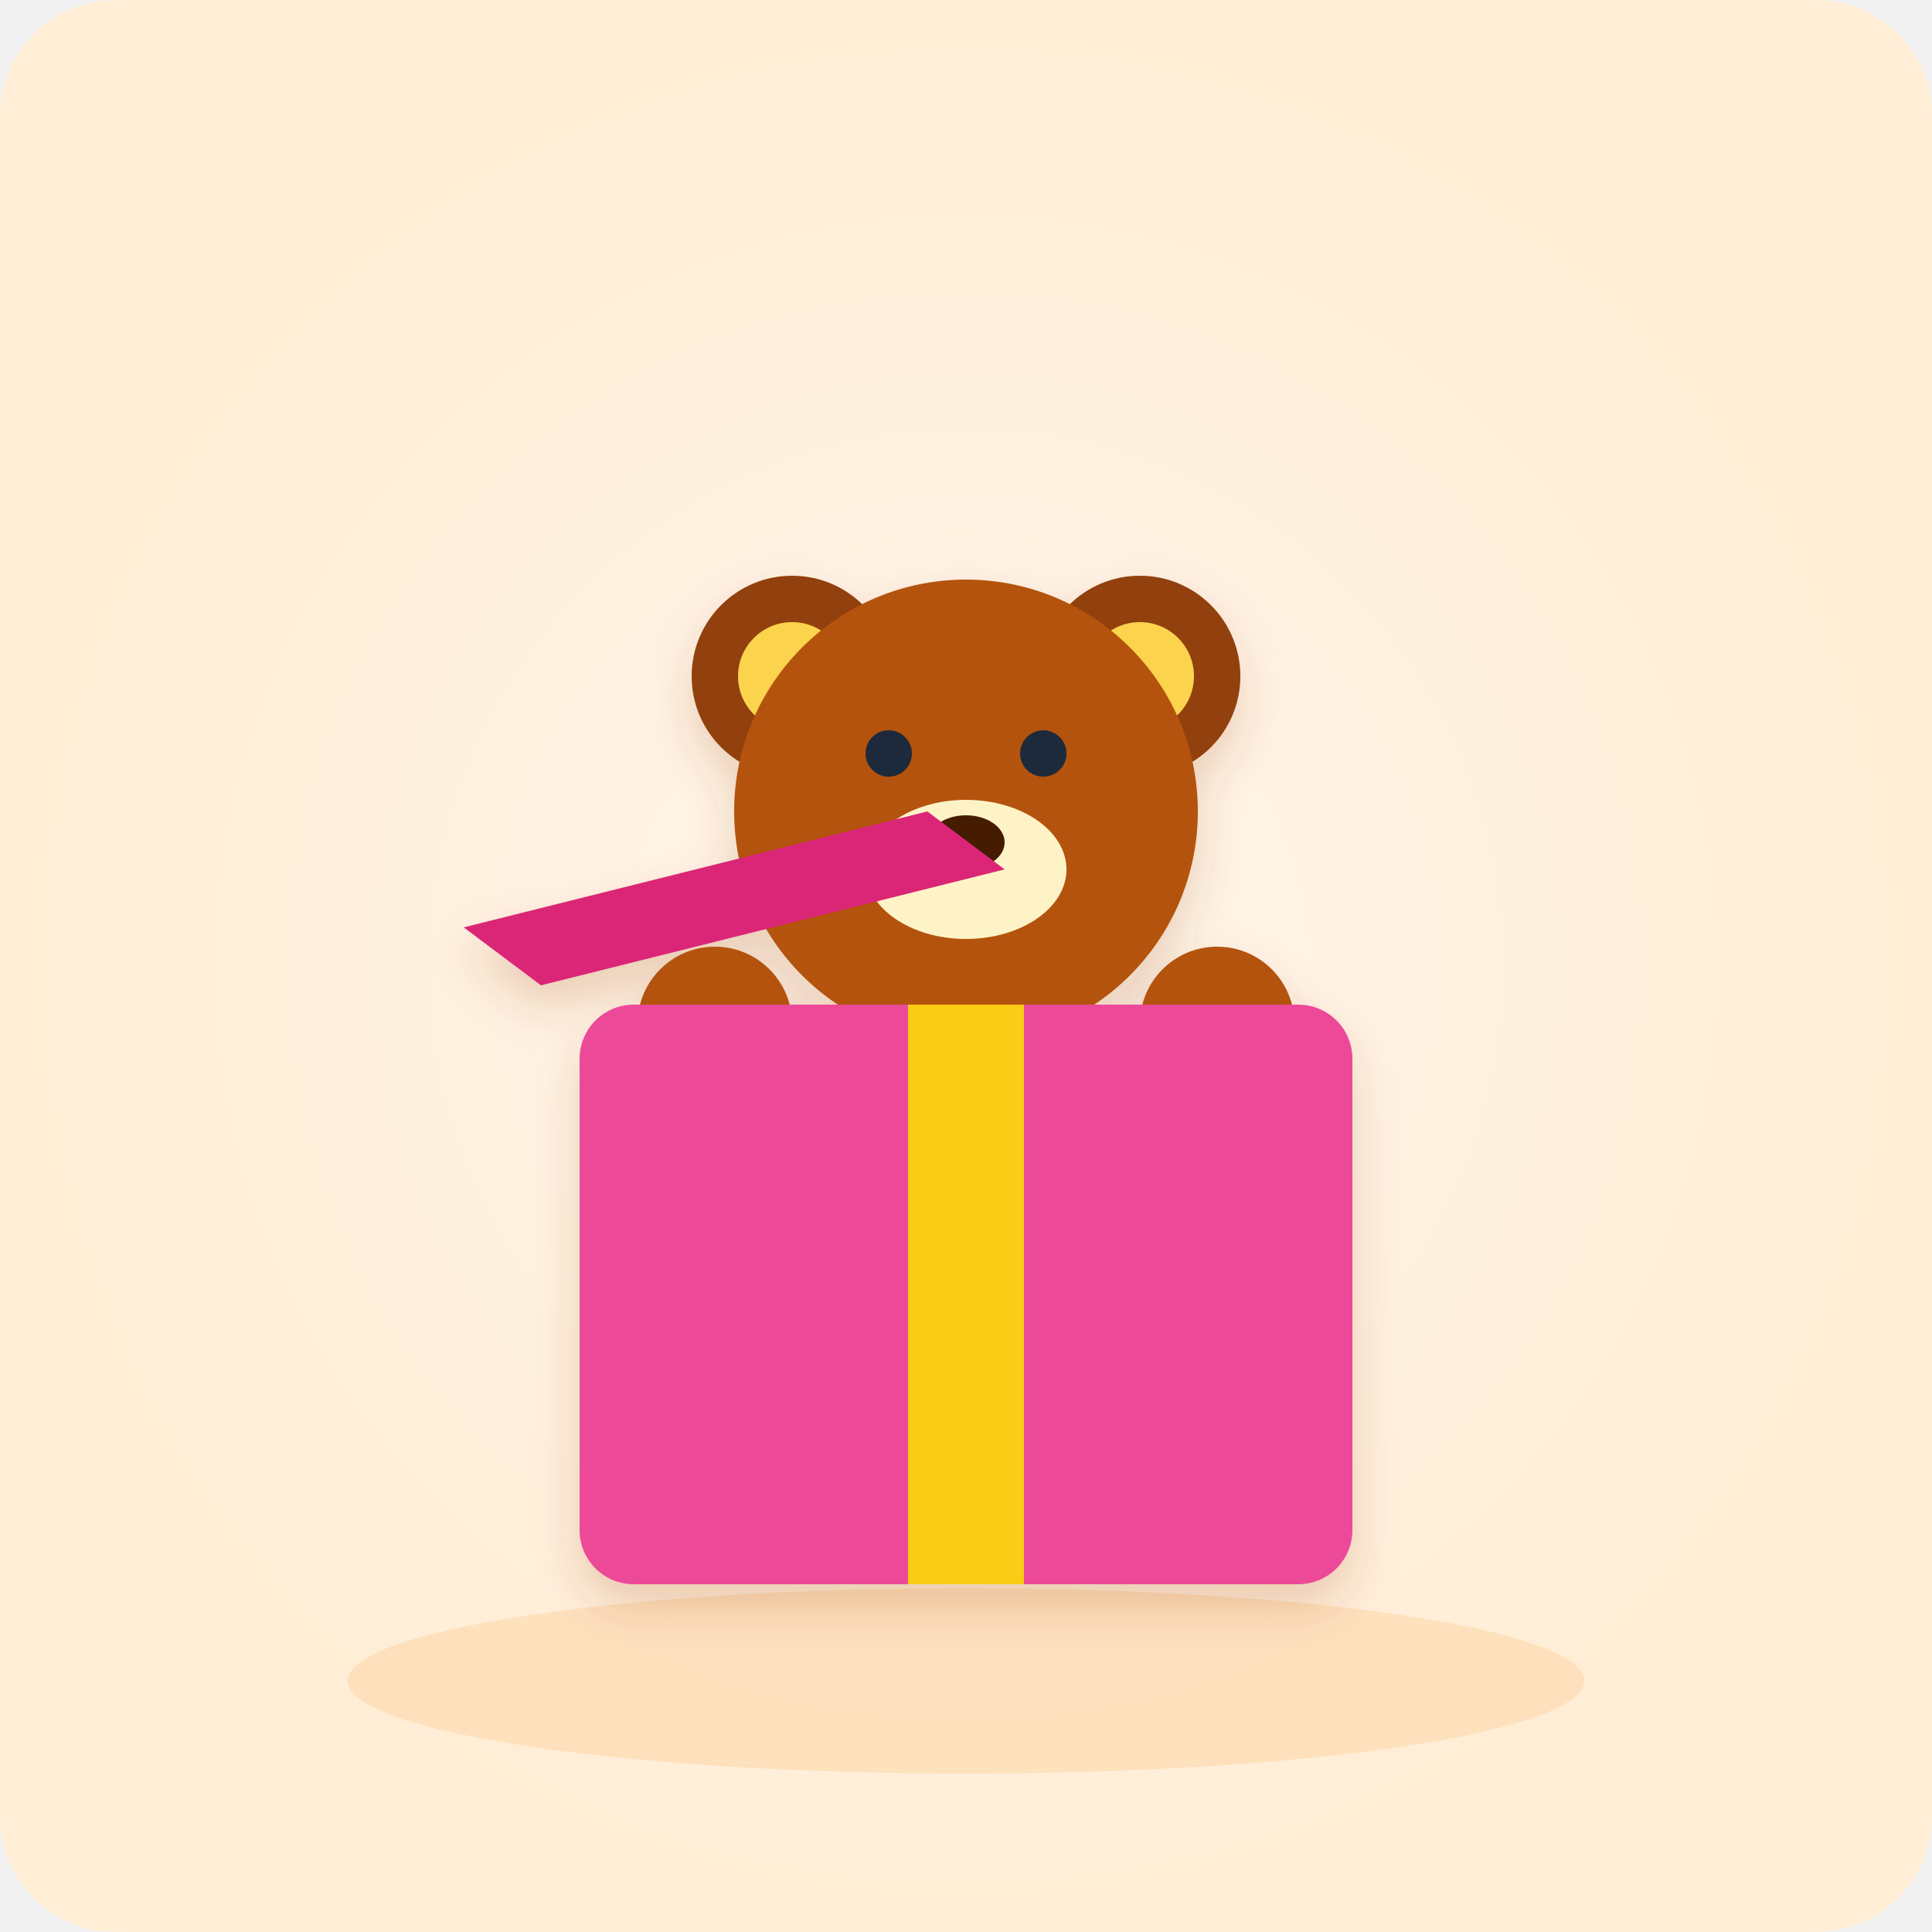
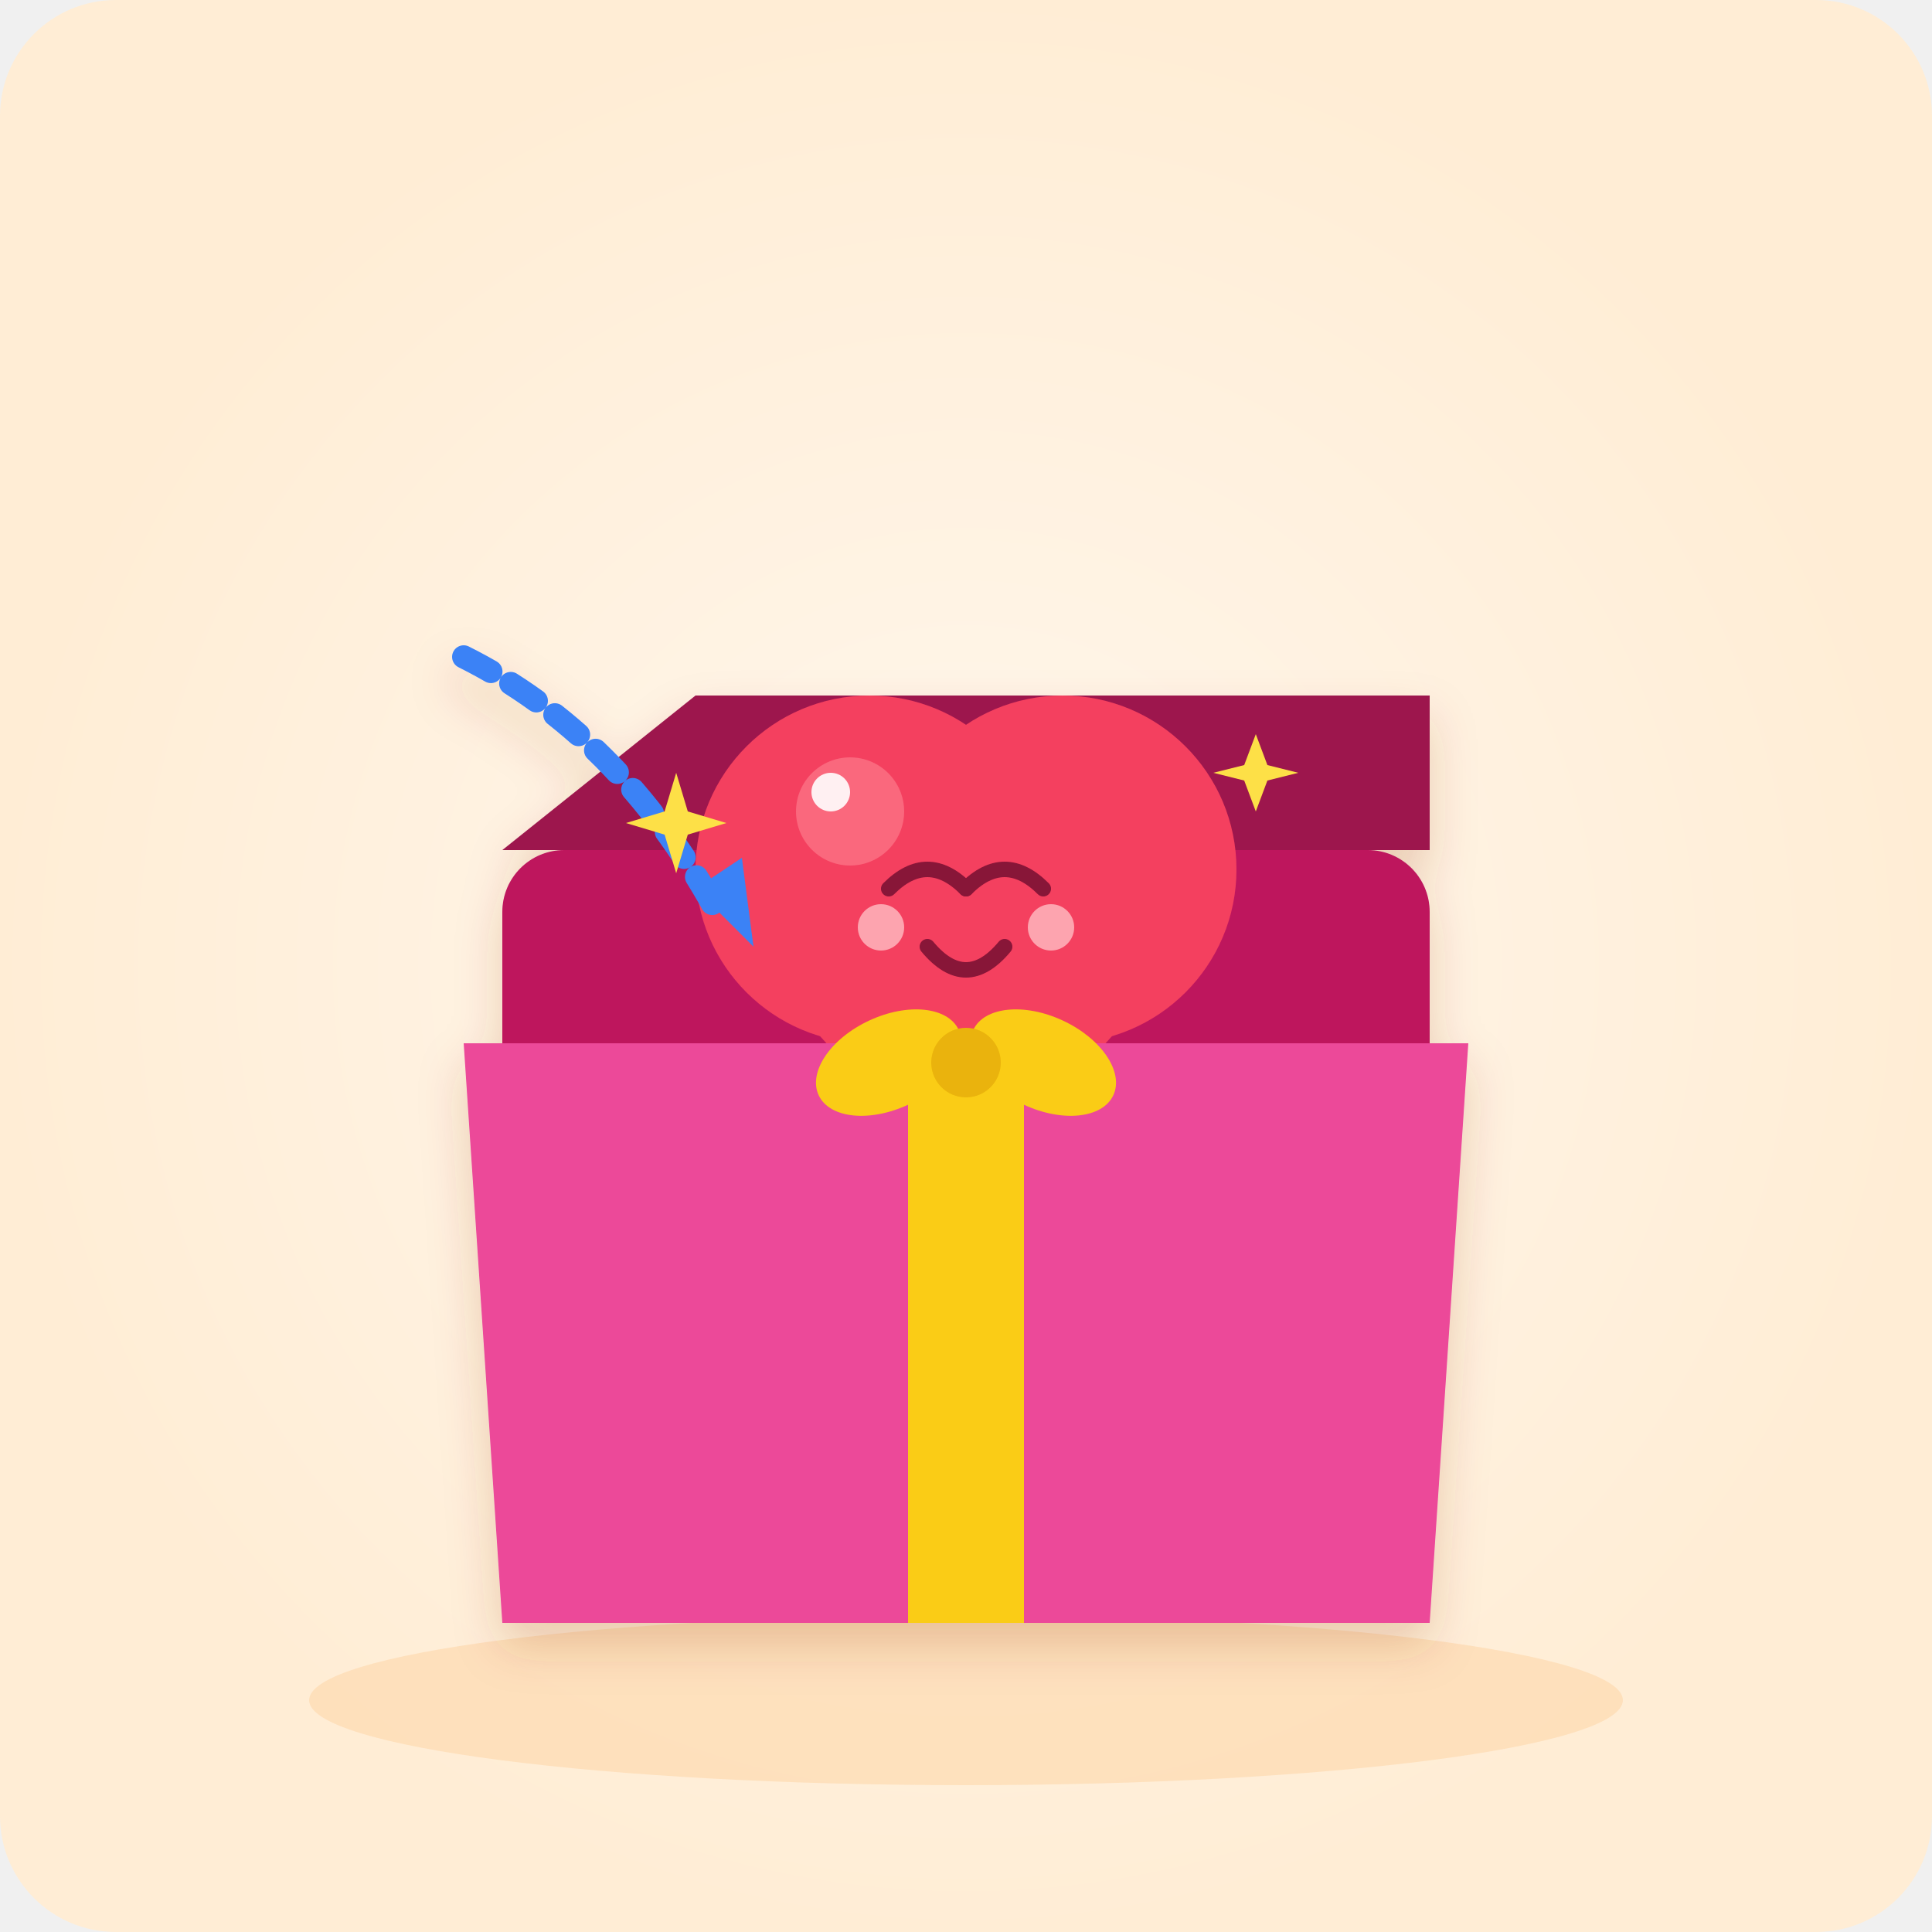
<svg xmlns="http://www.w3.org/2000/svg" viewBox="0 0 500 500" width="100%" height="100%">
  <defs>
    <radialGradient id="bgLi" cx="50%" cy="50%" r="50%">
      <stop offset="0%" stop-color="#fff7ed" />
      <stop offset="100%" stop-color="#ffedd5" />
    </radialGradient>
    <filter id="shadowLi" x="-10%" y="-10%" width="120%" height="120%">
      <feDropShadow dx="0" dy="6" stdDeviation="6" flood-color="#9a3412" flood-opacity="0.2" />
    </filter>
  </defs>
  <rect width="500" height="500" rx="30" fill="url(#bgLi)" />
-   <ellipse cx="250" cy="435" rx="160" ry="24" fill="#fed7aa" opacity="0.6" />
+   <ellipse cx="250" cy="440" rx="170" ry="22" fill="#fed7aa" opacity="0.6" />
  <g filter="url(#shadowLi)">
-     <circle cx="205" cy="175" r="26" fill="#92400e" />
-     <circle cx="205" cy="175" r="14" fill="#fcd34d" />
-     <circle cx="295" cy="175" r="26" fill="#92400e" />
-     <circle cx="295" cy="175" r="14" fill="#fcd34d" />
-     <circle cx="250" cy="210" r="60" fill="#b45309" />
-     <ellipse cx="250" cy="225" rx="26" ry="18" fill="#fef3c7" />
-     <ellipse cx="250" cy="218" rx="10" ry="7" fill="#451a03" />
-     <circle cx="230" cy="195" r="6" fill="#1e293b" />
-     <circle cx="270" cy="195" r="6" fill="#1e293b" />
-     <circle cx="185" cy="265" r="20" fill="#b45309" />
-     <circle cx="315" cy="265" r="20" fill="#b45309" />
-     <rect x="150" y="260" width="200" height="150" rx="14" fill="#ec4899" />
-     <rect x="235" y="260" width="30" height="150" fill="#facc15" />
-     <polygon points="120,240 240,210 260,225 140,255" fill="#db2777" />
+     <rect x="130" y="220" width="240" height="190" rx="16" fill="#be185d" />
+     <polygon points="130,220 180,180 370,180 370,220" fill="#9d174d" />
+     <g transform="translate(250, 245)">
+       <circle cx="-25" cy="-20" r="45" fill="#f43f5e" />
+       <circle cx="25" cy="-20" r="45" fill="#f43f5e" />
+       <polygon points="-65,-7 65,-7 0,65" fill="#f43f5e" />
+       <circle cx="-30" cy="-35" r="14" fill="#fb7185" opacity="0.8" />
+       <circle cx="-35" cy="-40" r="5" fill="#ffffff" opacity="0.9" />
+       <path d="M -20 -15 Q -10 -25 0 -15" stroke="#881337" stroke-width="4" stroke-linecap="round" fill="none" />
+       <path d="M 0 -15 Q 10 -25 20 -15" stroke="#881337" stroke-width="4" stroke-linecap="round" fill="none" />
+       <path d="M -10 0 Q 0 12 10 0" stroke="#881337" stroke-width="4" stroke-linecap="round" fill="none" />
+       <circle cx="-22" cy="-5" r="6" fill="#fda4af" />
+       <circle cx="22" cy="-5" r="6" fill="#fda4af" />
+     </g>
+     <path d="M 120 270 L 380 270 L 370 420 L 130 420 Z" fill="#ec4899" />
+     <rect x="235" y="270" width="30" height="150" fill="#facc15" />
+     <ellipse cx="230" cy="275" rx="20" ry="12" fill="#facc15" transform="rotate(-25, 230, 275)" />
+     <ellipse cx="270" cy="275" rx="20" ry="12" fill="#facc15" transform="rotate(25, 270, 275)" />
+     <circle cx="250" cy="275" r="9" fill="#eab308" />
+     <g transform="translate(100, 150)">
+       <path d="M 20 20 Q 60 40 85 85" stroke="#3b82f6" stroke-width="6" stroke-dasharray="8 6" stroke-linecap="round" fill="none" />
+       <polygon points="95,95 80,80 92,72" fill="#3b82f6" />
+     </g>
+     <polygon points="175,200 178,210 188,213 178,216 175,226 172,216 162,213 172,210" fill="#fde047" />
+     <polygon points="325,190 328,198 336,200 328,202 325,210 322,202 314,200 322,198" fill="#fde047" />
  </g>
</svg>
